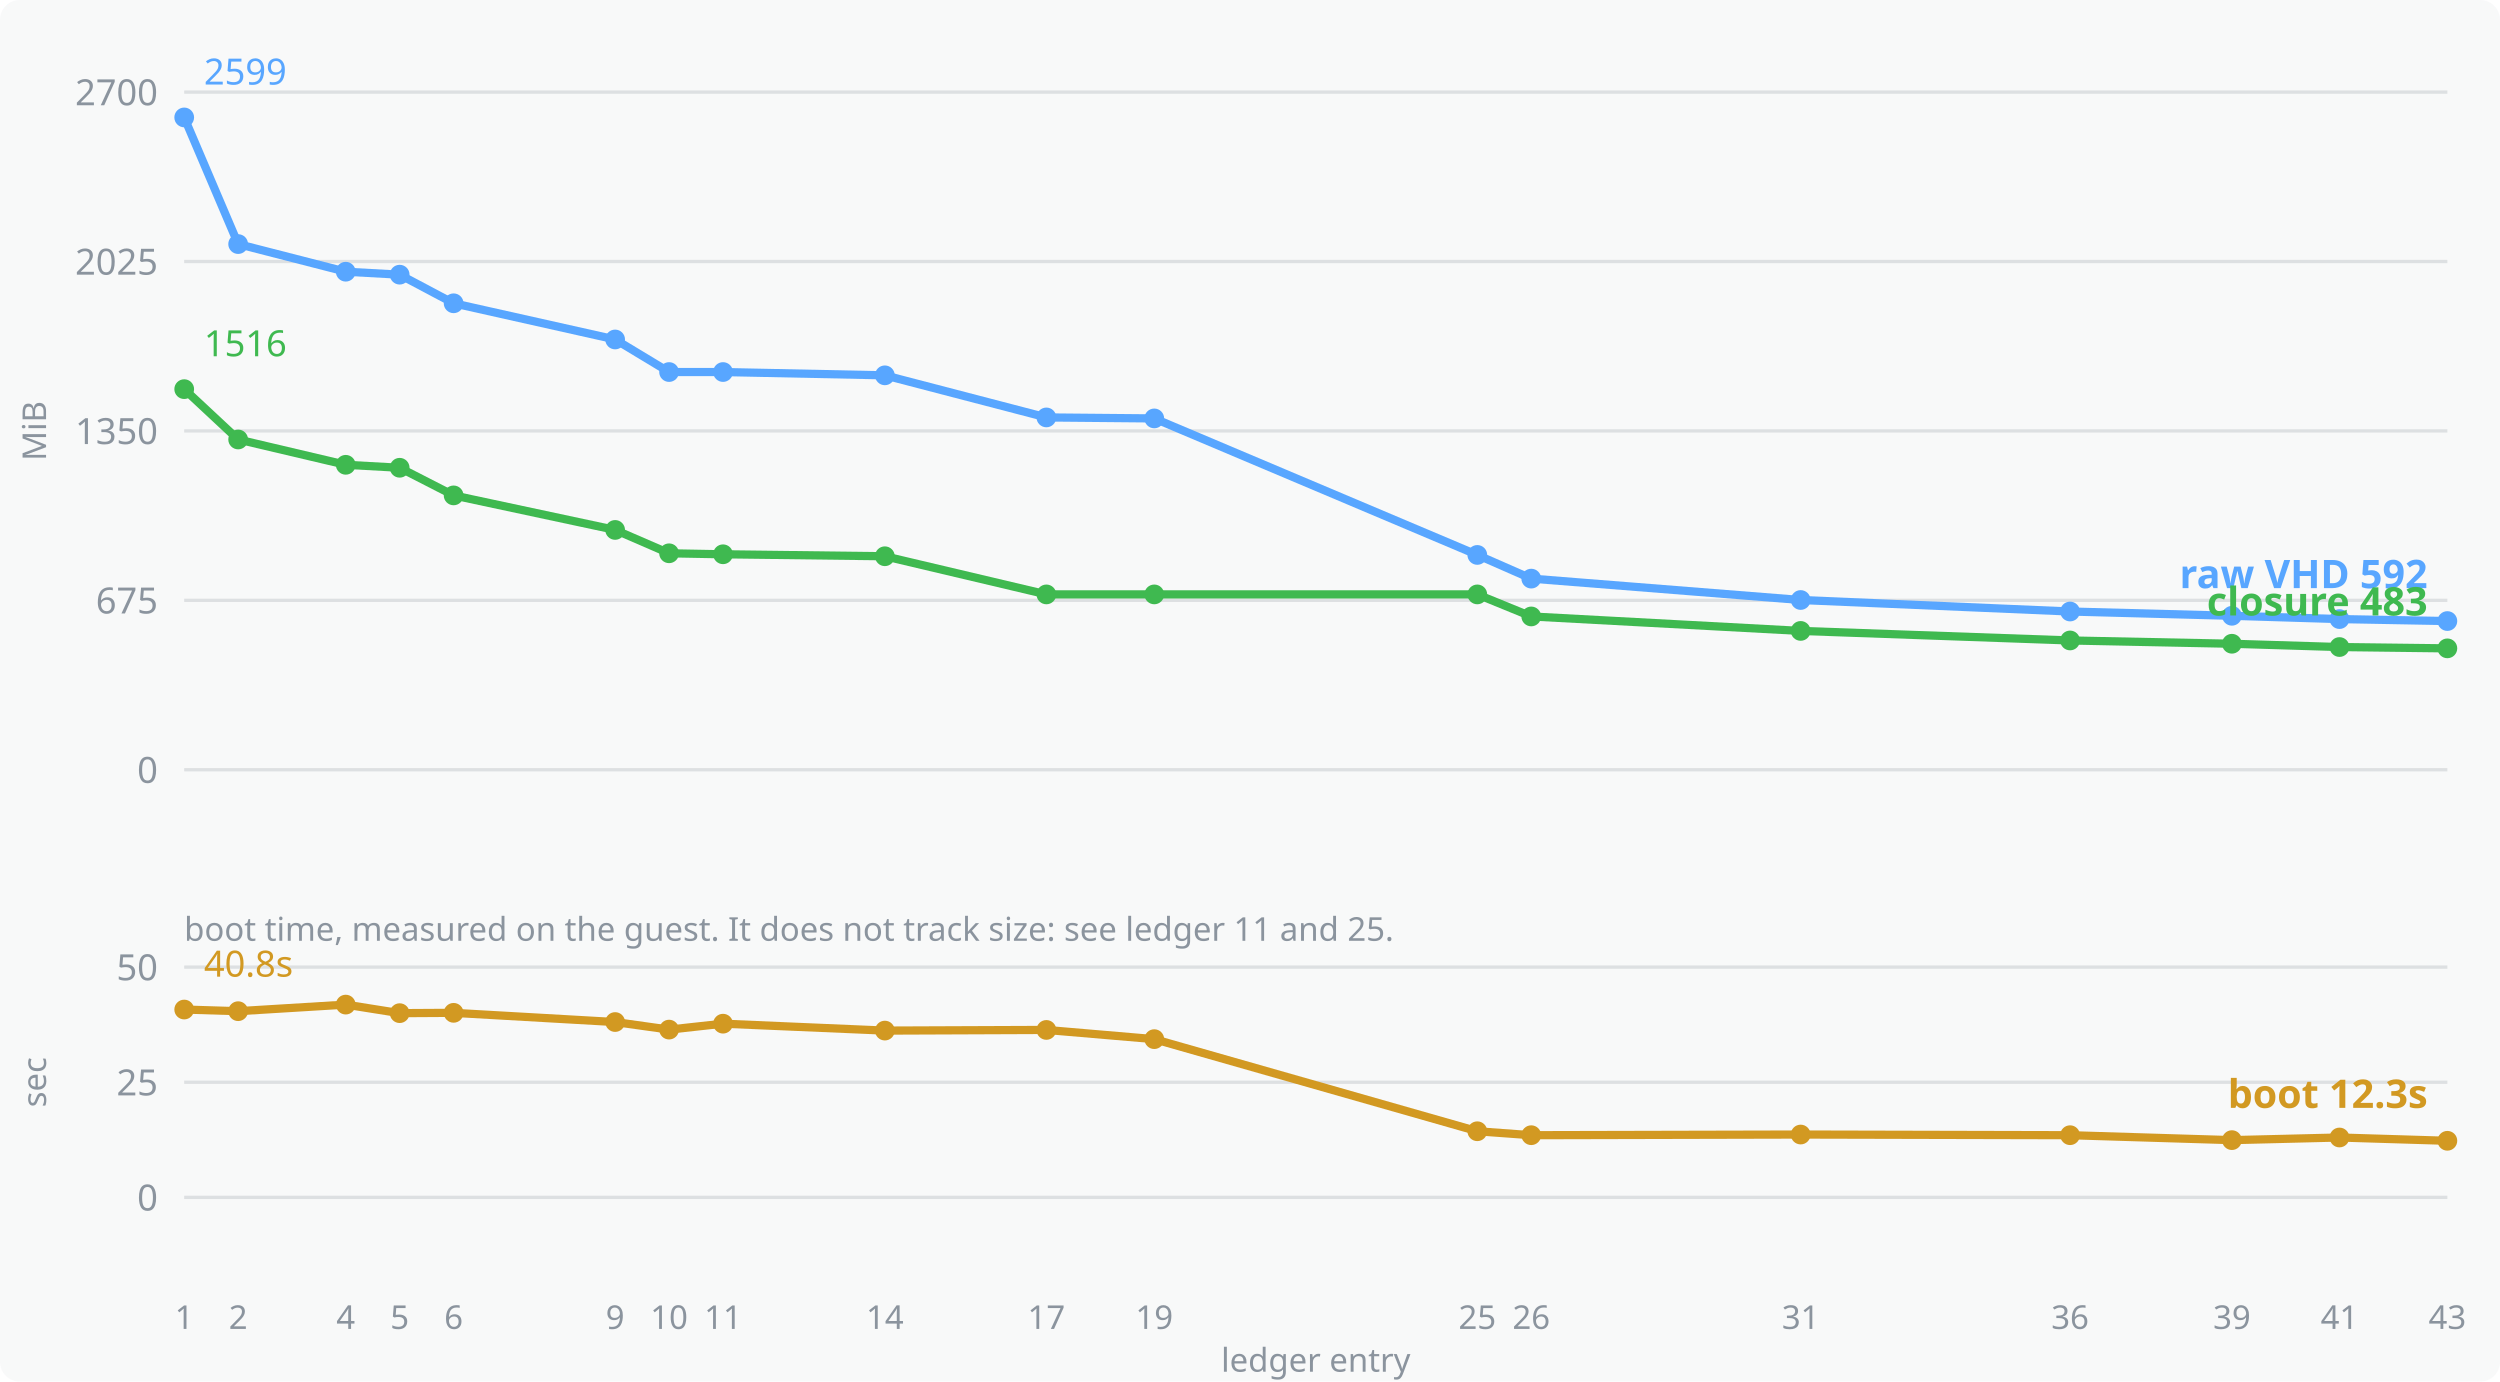
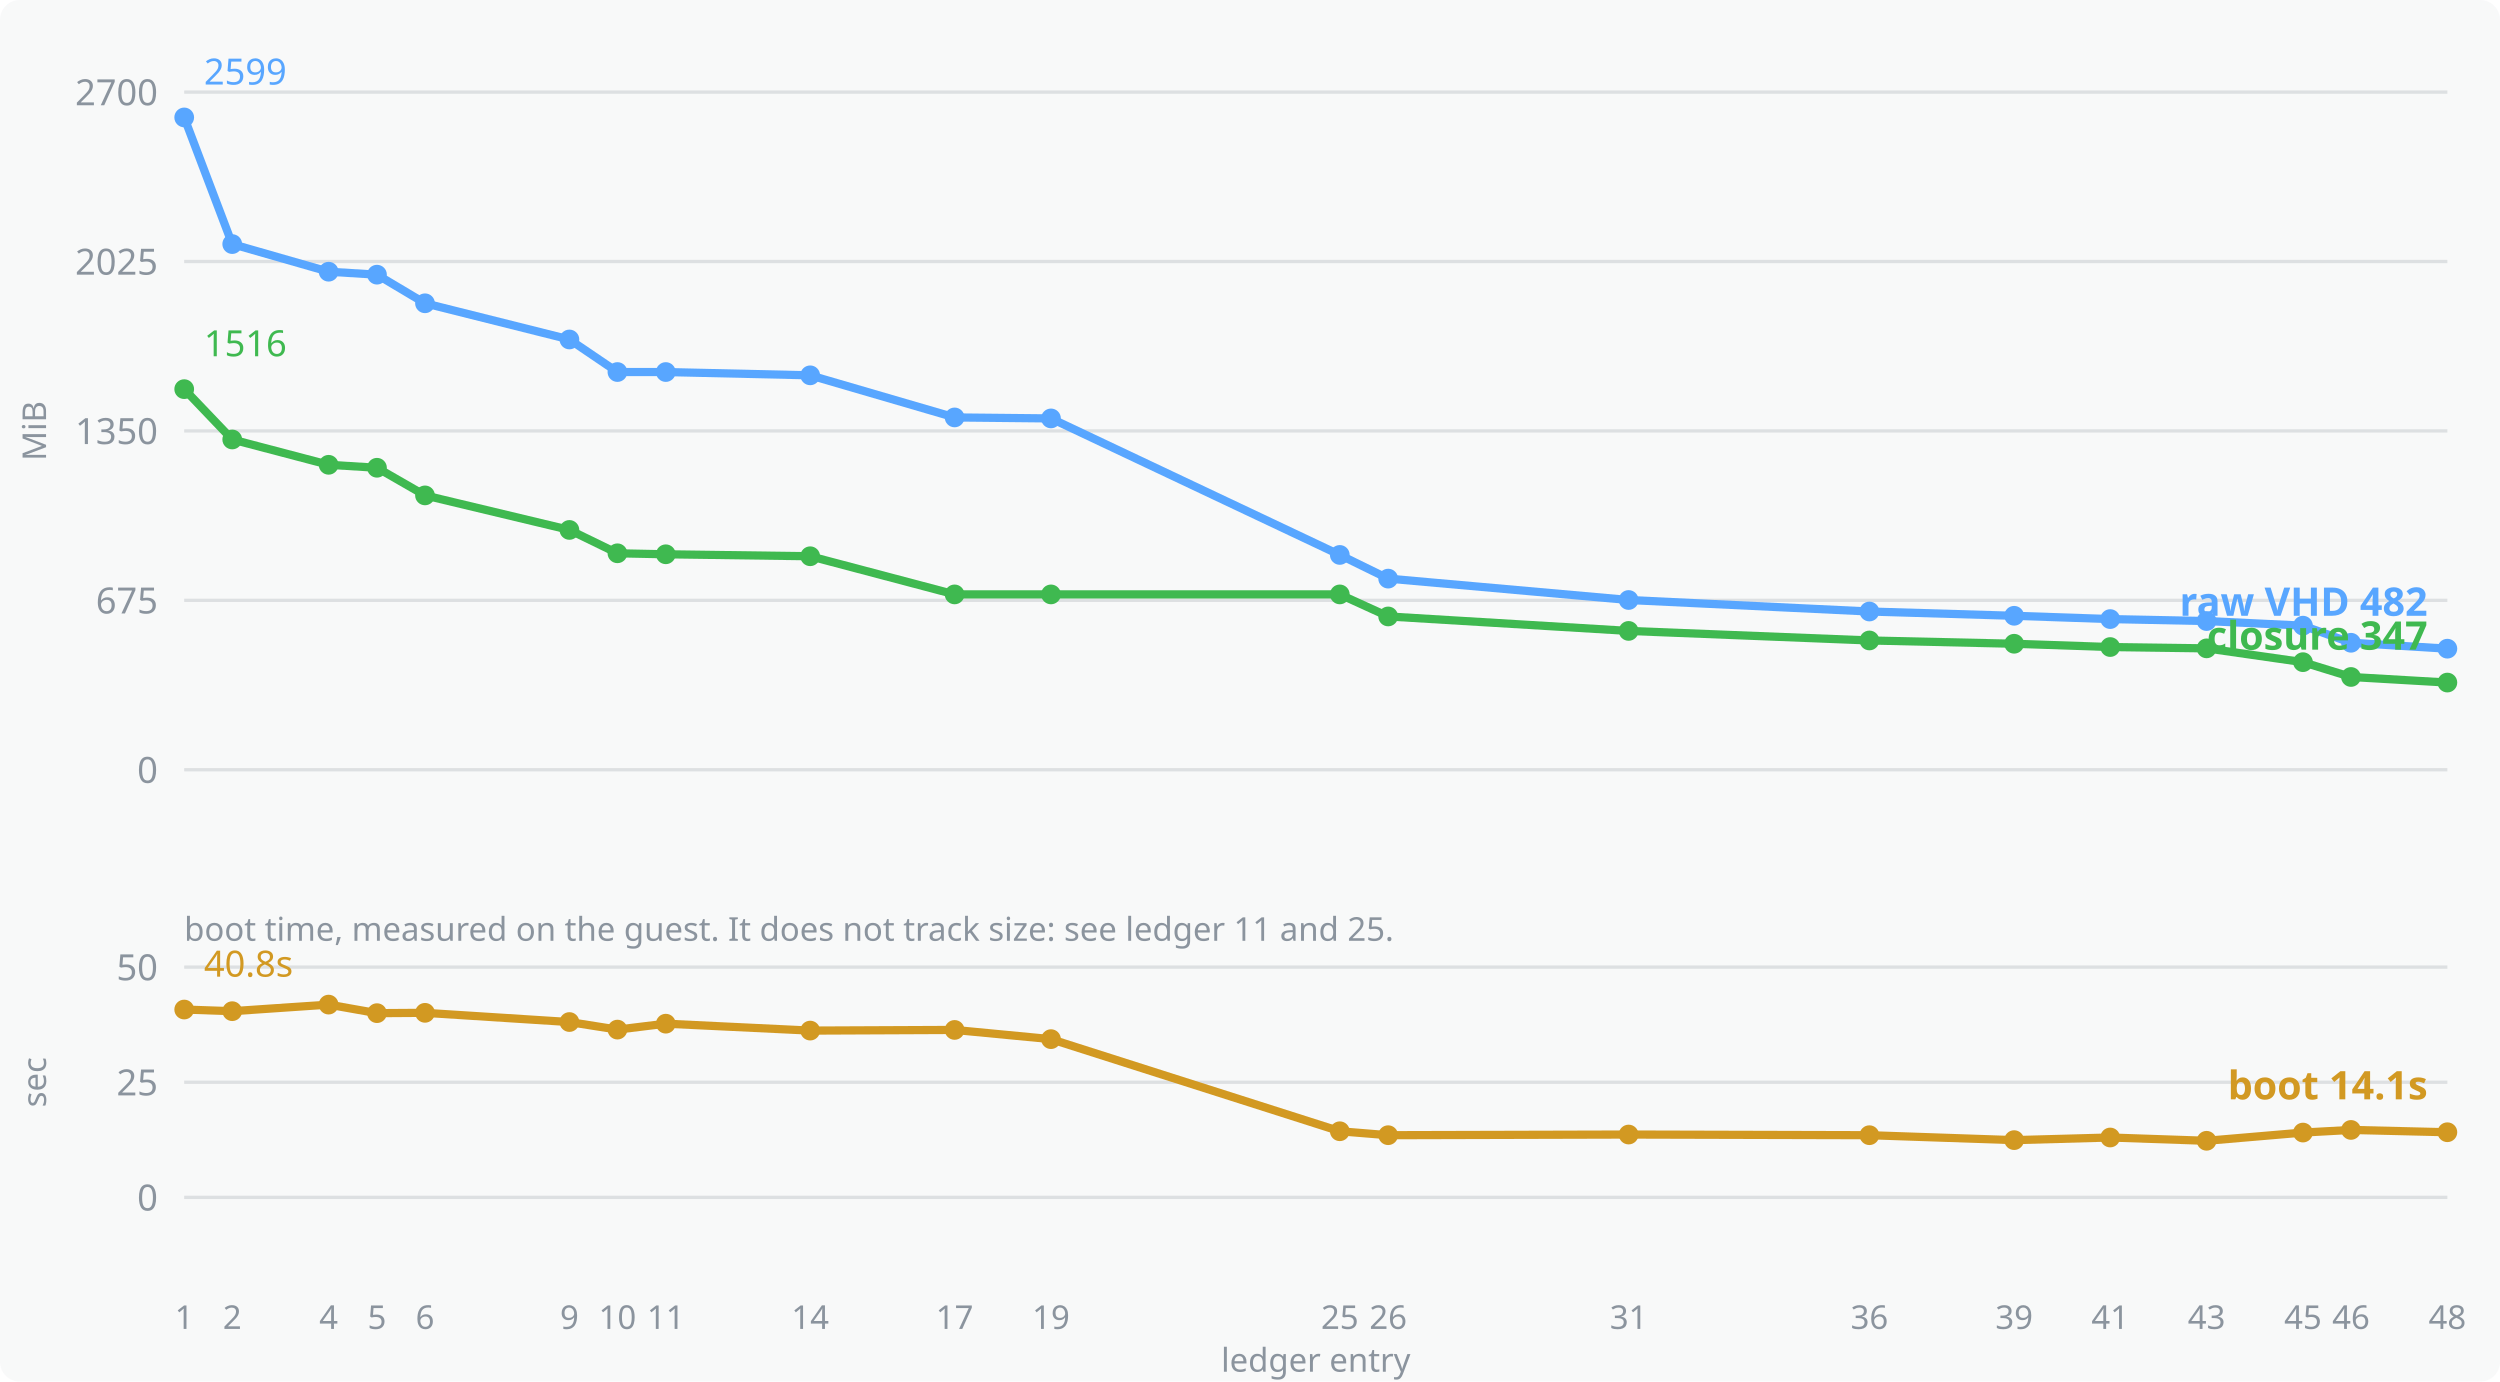
<svg xmlns="http://www.w3.org/2000/svg" viewBox="0 0 760 420" width="760" height="420" font-family="ui-sans-serif,system-ui,sans-serif">
  <rect width="760" height="420" fill="#8b949e" opacity="0.06" rx="6" />
  <line x1="56" y1="234.0" x2="744" y2="234.0" stroke="#8b949e40" stroke-width="1" />
  <text x="48" y="238.0" fill="#8b949e" font-size="11" text-anchor="end">0</text>
  <line x1="56" y1="182.5" x2="744" y2="182.5" stroke="#8b949e40" stroke-width="1" />
  <text x="48" y="186.5" fill="#8b949e" font-size="11" text-anchor="end">675</text>
  <line x1="56" y1="131.0" x2="744" y2="131.0" stroke="#8b949e40" stroke-width="1" />
  <text x="48" y="135.0" fill="#8b949e" font-size="11" text-anchor="end">1350</text>
  <line x1="56" y1="79.5" x2="744" y2="79.5" stroke="#8b949e40" stroke-width="1" />
  <text x="48" y="83.5" fill="#8b949e" font-size="11" text-anchor="end">2025</text>
  <line x1="56" y1="28.0" x2="744" y2="28.0" stroke="#8b949e40" stroke-width="1" />
  <text x="48" y="32.0" fill="#8b949e" font-size="11" text-anchor="end">2700</text>
  <text x="14" y="131.0" fill="#8b949e" font-size="10" text-anchor="middle" transform="rotate(-90 14 131.0)">MiB</text>
  <line x1="56" y1="364.0" x2="744" y2="364.0" stroke="#8b949e40" stroke-width="1" />
  <text x="48" y="368.0" fill="#8b949e" font-size="11" text-anchor="end">0</text>
  <line x1="56" y1="329.0" x2="744" y2="329.0" stroke="#8b949e40" stroke-width="1" />
  <text x="48" y="333.0" fill="#8b949e" font-size="11" text-anchor="end">25</text>
  <line x1="56" y1="294.0" x2="744" y2="294.0" stroke="#8b949e40" stroke-width="1" />
  <text x="48" y="298.0" fill="#8b949e" font-size="11" text-anchor="end">50</text>
  <text x="14" y="329.0" fill="#8b949e" font-size="10" text-anchor="middle" transform="rotate(-90 14 329.0)">sec</text>
  <text x="56" y="286" fill="#8b949e" font-size="10">boot time, measured on the guest. It does not track size: see ledger 11 and 25.</text>
  <text x="56.0" y="404" fill="#8b949e" font-size="10" text-anchor="middle">1</text>
-   <text x="72.4" y="404" fill="#8b949e" font-size="10" text-anchor="middle">2</text>
-   <text x="105.1" y="404" fill="#8b949e" font-size="10" text-anchor="middle">4</text>
-   <text x="121.5" y="404" fill="#8b949e" font-size="10" text-anchor="middle">5</text>
-   <text x="137.9" y="404" fill="#8b949e" font-size="10" text-anchor="middle">6</text>
-   <text x="187.0" y="404" fill="#8b949e" font-size="10" text-anchor="middle">9</text>
-   <text x="203.4" y="404" fill="#8b949e" font-size="10" text-anchor="middle">10</text>
-   <text x="219.8" y="404" fill="#8b949e" font-size="10" text-anchor="middle">11</text>
-   <text x="269.0" y="404" fill="#8b949e" font-size="10" text-anchor="middle">14</text>
-   <text x="318.1" y="404" fill="#8b949e" font-size="10" text-anchor="middle">17</text>
-   <text x="350.9" y="404" fill="#8b949e" font-size="10" text-anchor="middle">19</text>
-   <text x="449.1" y="404" fill="#8b949e" font-size="10" text-anchor="middle">25</text>
-   <text x="465.5" y="404" fill="#8b949e" font-size="10" text-anchor="middle">26</text>
-   <text x="547.4" y="404" fill="#8b949e" font-size="10" text-anchor="middle">31</text>
-   <text x="629.3" y="404" fill="#8b949e" font-size="10" text-anchor="middle">36</text>
-   <text x="678.5" y="404" fill="#8b949e" font-size="10" text-anchor="middle">39</text>
-   <text x="711.2" y="404" fill="#8b949e" font-size="10" text-anchor="middle">41</text>
-   <text x="744.0" y="404" fill="#8b949e" font-size="10" text-anchor="middle">43</text>
+   <text x="70.6" y="404" fill="#8b949e" font-size="10" text-anchor="middle">2</text>
+   <text x="99.9" y="404" fill="#8b949e" font-size="10" text-anchor="middle">4</text>
+   <text x="114.6" y="404" fill="#8b949e" font-size="10" text-anchor="middle">5</text>
+   <text x="129.2" y="404" fill="#8b949e" font-size="10" text-anchor="middle">6</text>
+   <text x="173.1" y="404" fill="#8b949e" font-size="10" text-anchor="middle">9</text>
+   <text x="187.7" y="404" fill="#8b949e" font-size="10" text-anchor="middle">10</text>
+   <text x="202.4" y="404" fill="#8b949e" font-size="10" text-anchor="middle">11</text>
+   <text x="246.3" y="404" fill="#8b949e" font-size="10" text-anchor="middle">14</text>
+   <text x="290.2" y="404" fill="#8b949e" font-size="10" text-anchor="middle">17</text>
+   <text x="319.5" y="404" fill="#8b949e" font-size="10" text-anchor="middle">19</text>
+   <text x="407.3" y="404" fill="#8b949e" font-size="10" text-anchor="middle">25</text>
+   <text x="422.0" y="404" fill="#8b949e" font-size="10" text-anchor="middle">26</text>
+   <text x="495.1" y="404" fill="#8b949e" font-size="10" text-anchor="middle">31</text>
+   <text x="568.3" y="404" fill="#8b949e" font-size="10" text-anchor="middle">36</text>
+   <text x="612.3" y="404" fill="#8b949e" font-size="10" text-anchor="middle">39</text>
+   <text x="641.5" y="404" fill="#8b949e" font-size="10" text-anchor="middle">41</text>
+   <text x="670.8" y="404" fill="#8b949e" font-size="10" text-anchor="middle">43</text>
+   <text x="700.1" y="404" fill="#8b949e" font-size="10" text-anchor="middle">45</text>
+   <text x="714.7" y="404" fill="#8b949e" font-size="10" text-anchor="middle">46</text>
+   <text x="744.0" y="404" fill="#8b949e" font-size="10" text-anchor="middle">48</text>
  <text x="400.0" y="417" fill="#8b949e" font-size="10" text-anchor="middle">ledger entry</text>
-   <path d="M56.0,35.7 L72.4,74.2 L105.1,82.6 L121.5,83.5 L137.9,92.2 L187.0,103.2 L203.4,113.1 L219.8,113.1 L269.0,114.1 L318.1,126.9 L350.9,127.2 L449.1,168.7 L465.5,175.9 L547.4,182.4 L629.3,185.9 L678.5,187.2 L711.2,188.2 L744.0,188.8" fill="none" stroke="#58a6ff" stroke-width="2.5" stroke-linejoin="round" stroke-linecap="round" />
+   <path d="M56.0,35.7 L70.6,74.2 L99.9,82.6 L114.6,83.5 L129.2,92.2 L173.1,103.2 L187.7,113.1 L202.4,113.1 L246.3,114.1 L290.2,126.9 L319.5,127.2 L407.3,168.7 L422.0,175.9 L495.1,182.4 L568.3,185.9 L612.3,187.2 L641.5,188.2 L670.8,188.8 L700.1,190.2 L714.7,195.4 L744.0,197.2" fill="none" stroke="#58a6ff" stroke-width="2.5" stroke-linejoin="round" stroke-linecap="round" />
  <circle cx="56.0" cy="35.7" r="3" fill="#58a6ff" />
-   <circle cx="72.4" cy="74.2" r="3" fill="#58a6ff" />
-   <circle cx="105.1" cy="82.6" r="3" fill="#58a6ff" />
-   <circle cx="121.5" cy="83.5" r="3" fill="#58a6ff" />
-   <circle cx="137.9" cy="92.2" r="3" fill="#58a6ff" />
-   <circle cx="187.0" cy="103.2" r="3" fill="#58a6ff" />
-   <circle cx="203.4" cy="113.1" r="3" fill="#58a6ff" />
-   <circle cx="219.8" cy="113.1" r="3" fill="#58a6ff" />
-   <circle cx="269.0" cy="114.1" r="3" fill="#58a6ff" />
-   <circle cx="318.1" cy="126.9" r="3" fill="#58a6ff" />
-   <circle cx="350.9" cy="127.2" r="3" fill="#58a6ff" />
-   <circle cx="449.1" cy="168.7" r="3" fill="#58a6ff" />
-   <circle cx="465.5" cy="175.9" r="3" fill="#58a6ff" />
-   <circle cx="547.4" cy="182.4" r="3" fill="#58a6ff" />
-   <circle cx="629.3" cy="185.9" r="3" fill="#58a6ff" />
-   <circle cx="678.5" cy="187.2" r="3" fill="#58a6ff" />
-   <circle cx="711.2" cy="188.2" r="3" fill="#58a6ff" />
-   <circle cx="744.0" cy="188.8" r="3" fill="#58a6ff" />
-   <path d="M56.0,118.3 L72.4,133.6 L105.1,141.3 L121.5,142.2 L137.9,150.6 L187.0,161.1 L203.4,168.2 L219.8,168.5 L269.0,169.1 L318.1,180.7 L350.9,180.7 L449.1,180.7 L465.5,187.4 L547.4,191.8 L629.3,194.7 L678.5,195.7 L711.2,196.7 L744.0,197.1" fill="none" stroke="#3fb950" stroke-width="2.5" stroke-linejoin="round" stroke-linecap="round" />
+   <circle cx="70.6" cy="74.2" r="3" fill="#58a6ff" />
+   <circle cx="99.9" cy="82.6" r="3" fill="#58a6ff" />
+   <circle cx="114.6" cy="83.5" r="3" fill="#58a6ff" />
+   <circle cx="129.2" cy="92.2" r="3" fill="#58a6ff" />
+   <circle cx="173.1" cy="103.2" r="3" fill="#58a6ff" />
+   <circle cx="187.7" cy="113.1" r="3" fill="#58a6ff" />
+   <circle cx="202.4" cy="113.1" r="3" fill="#58a6ff" />
+   <circle cx="246.3" cy="114.1" r="3" fill="#58a6ff" />
+   <circle cx="290.2" cy="126.9" r="3" fill="#58a6ff" />
+   <circle cx="319.5" cy="127.2" r="3" fill="#58a6ff" />
+   <circle cx="407.3" cy="168.7" r="3" fill="#58a6ff" />
+   <circle cx="422.0" cy="175.9" r="3" fill="#58a6ff" />
+   <circle cx="495.1" cy="182.4" r="3" fill="#58a6ff" />
+   <circle cx="568.3" cy="185.9" r="3" fill="#58a6ff" />
+   <circle cx="612.3" cy="187.2" r="3" fill="#58a6ff" />
+   <circle cx="641.5" cy="188.2" r="3" fill="#58a6ff" />
+   <circle cx="670.8" cy="188.8" r="3" fill="#58a6ff" />
+   <circle cx="700.1" cy="190.2" r="3" fill="#58a6ff" />
+   <circle cx="714.7" cy="195.4" r="3" fill="#58a6ff" />
+   <circle cx="744.0" cy="197.2" r="3" fill="#58a6ff" />
+   <path d="M56.0,118.3 L70.6,133.6 L99.9,141.3 L114.6,142.2 L129.2,150.6 L173.1,161.1 L187.7,168.2 L202.4,168.5 L246.3,169.1 L290.2,180.7 L319.5,180.7 L407.3,180.7 L422.0,187.4 L495.1,191.8 L568.3,194.7 L612.3,195.7 L641.5,196.7 L670.8,197.1 L700.1,201.3 L714.7,205.8 L744.0,207.5" fill="none" stroke="#3fb950" stroke-width="2.5" stroke-linejoin="round" stroke-linecap="round" />
  <circle cx="56.0" cy="118.3" r="3" fill="#3fb950" />
-   <circle cx="72.4" cy="133.6" r="3" fill="#3fb950" />
-   <circle cx="105.1" cy="141.3" r="3" fill="#3fb950" />
-   <circle cx="121.5" cy="142.2" r="3" fill="#3fb950" />
-   <circle cx="137.9" cy="150.6" r="3" fill="#3fb950" />
-   <circle cx="187.0" cy="161.1" r="3" fill="#3fb950" />
-   <circle cx="203.4" cy="168.2" r="3" fill="#3fb950" />
-   <circle cx="219.8" cy="168.5" r="3" fill="#3fb950" />
-   <circle cx="269.0" cy="169.1" r="3" fill="#3fb950" />
-   <circle cx="318.1" cy="180.7" r="3" fill="#3fb950" />
-   <circle cx="350.9" cy="180.7" r="3" fill="#3fb950" />
-   <circle cx="449.1" cy="180.7" r="3" fill="#3fb950" />
-   <circle cx="465.5" cy="187.4" r="3" fill="#3fb950" />
-   <circle cx="547.4" cy="191.8" r="3" fill="#3fb950" />
-   <circle cx="629.3" cy="194.7" r="3" fill="#3fb950" />
-   <circle cx="678.5" cy="195.7" r="3" fill="#3fb950" />
-   <circle cx="711.2" cy="196.7" r="3" fill="#3fb950" />
-   <circle cx="744.0" cy="197.1" r="3" fill="#3fb950" />
-   <path d="M56.0,306.9 L72.4,307.4 L105.1,305.4 L121.5,308.0 L137.9,307.9 L187.0,310.7 L203.4,313.0 L219.8,311.2 L269.0,313.3 L318.1,313.1 L350.9,315.9 L449.1,343.9 L465.5,345.1 L547.4,344.9 L629.3,345.1 L678.5,346.6 L711.2,345.8 L744.0,346.8" fill="none" stroke="#d29922" stroke-width="2.5" stroke-linejoin="round" stroke-linecap="round" />
+   <circle cx="70.6" cy="133.6" r="3" fill="#3fb950" />
+   <circle cx="99.9" cy="141.3" r="3" fill="#3fb950" />
+   <circle cx="114.6" cy="142.2" r="3" fill="#3fb950" />
+   <circle cx="129.2" cy="150.6" r="3" fill="#3fb950" />
+   <circle cx="173.1" cy="161.1" r="3" fill="#3fb950" />
+   <circle cx="187.7" cy="168.2" r="3" fill="#3fb950" />
+   <circle cx="202.4" cy="168.5" r="3" fill="#3fb950" />
+   <circle cx="246.3" cy="169.1" r="3" fill="#3fb950" />
+   <circle cx="290.2" cy="180.7" r="3" fill="#3fb950" />
+   <circle cx="319.5" cy="180.7" r="3" fill="#3fb950" />
+   <circle cx="407.3" cy="180.7" r="3" fill="#3fb950" />
+   <circle cx="422.0" cy="187.4" r="3" fill="#3fb950" />
+   <circle cx="495.1" cy="191.8" r="3" fill="#3fb950" />
+   <circle cx="568.3" cy="194.7" r="3" fill="#3fb950" />
+   <circle cx="612.3" cy="195.7" r="3" fill="#3fb950" />
+   <circle cx="641.5" cy="196.7" r="3" fill="#3fb950" />
+   <circle cx="670.8" cy="197.1" r="3" fill="#3fb950" />
+   <circle cx="700.1" cy="201.3" r="3" fill="#3fb950" />
+   <circle cx="714.7" cy="205.8" r="3" fill="#3fb950" />
+   <circle cx="744.0" cy="207.5" r="3" fill="#3fb950" />
+   <path d="M56.0,306.9 L70.6,307.4 L99.9,305.4 L114.6,308.0 L129.2,307.9 L173.1,310.7 L187.7,313.0 L202.4,311.2 L246.3,313.3 L290.2,313.1 L319.5,315.9 L407.3,343.9 L422.0,345.1 L495.1,344.9 L568.3,345.1 L612.3,346.6 L641.5,345.8 L670.8,346.8 L700.1,344.3 L714.7,343.5 L744.0,344.2" fill="none" stroke="#d29922" stroke-width="2.5" stroke-linejoin="round" stroke-linecap="round" />
  <circle cx="56.0" cy="306.9" r="3" fill="#d29922" />
-   <circle cx="72.4" cy="307.4" r="3" fill="#d29922" />
-   <circle cx="105.1" cy="305.4" r="3" fill="#d29922" />
-   <circle cx="121.5" cy="308.0" r="3" fill="#d29922" />
-   <circle cx="137.9" cy="307.9" r="3" fill="#d29922" />
-   <circle cx="187.0" cy="310.7" r="3" fill="#d29922" />
-   <circle cx="203.4" cy="313.0" r="3" fill="#d29922" />
-   <circle cx="219.8" cy="311.2" r="3" fill="#d29922" />
-   <circle cx="269.0" cy="313.3" r="3" fill="#d29922" />
-   <circle cx="318.1" cy="313.1" r="3" fill="#d29922" />
-   <circle cx="350.9" cy="315.9" r="3" fill="#d29922" />
-   <circle cx="449.1" cy="343.9" r="3" fill="#d29922" />
-   <circle cx="465.5" cy="345.1" r="3" fill="#d29922" />
-   <circle cx="547.4" cy="344.9" r="3" fill="#d29922" />
-   <circle cx="629.3" cy="345.1" r="3" fill="#d29922" />
-   <circle cx="678.5" cy="346.6" r="3" fill="#d29922" />
-   <circle cx="711.2" cy="345.8" r="3" fill="#d29922" />
-   <circle cx="744.0" cy="346.8" r="3" fill="#d29922" />
-   <text x="738.0" y="178.8" fill="#58a6ff" font-size="12" font-weight="600" text-anchor="end">raw VHD 592</text>
+   <circle cx="70.6" cy="307.4" r="3" fill="#d29922" />
+   <circle cx="99.9" cy="305.4" r="3" fill="#d29922" />
+   <circle cx="114.6" cy="308.0" r="3" fill="#d29922" />
+   <circle cx="129.2" cy="307.9" r="3" fill="#d29922" />
+   <circle cx="173.1" cy="310.7" r="3" fill="#d29922" />
+   <circle cx="187.7" cy="313.0" r="3" fill="#d29922" />
+   <circle cx="202.4" cy="311.2" r="3" fill="#d29922" />
+   <circle cx="246.3" cy="313.3" r="3" fill="#d29922" />
+   <circle cx="290.2" cy="313.1" r="3" fill="#d29922" />
+   <circle cx="319.5" cy="315.9" r="3" fill="#d29922" />
+   <circle cx="407.3" cy="343.9" r="3" fill="#d29922" />
+   <circle cx="422.0" cy="345.1" r="3" fill="#d29922" />
+   <circle cx="495.1" cy="344.9" r="3" fill="#d29922" />
+   <circle cx="568.3" cy="345.1" r="3" fill="#d29922" />
+   <circle cx="612.3" cy="346.6" r="3" fill="#d29922" />
+   <circle cx="641.5" cy="345.8" r="3" fill="#d29922" />
+   <circle cx="670.8" cy="346.8" r="3" fill="#d29922" />
+   <circle cx="700.1" cy="344.3" r="3" fill="#d29922" />
+   <circle cx="714.7" cy="343.5" r="3" fill="#d29922" />
+   <circle cx="744.0" cy="344.2" r="3" fill="#d29922" />
+   <text x="738.0" y="187.2" fill="#58a6ff" font-size="12" font-weight="600" text-anchor="end">raw VHD 482</text>
  <text x="62.0" y="25.7" fill="#58a6ff" font-size="11" text-anchor="start">2599</text>
-   <text x="738.0" y="187.1" fill="#3fb950" font-size="12" font-weight="600" text-anchor="end">closure 483</text>
+   <text x="738.0" y="197.5" fill="#3fb950" font-size="12" font-weight="600" text-anchor="end">closure 347</text>
  <text x="62.0" y="108.3" fill="#3fb950" font-size="11" text-anchor="start">1516</text>
-   <text x="738.0" y="336.8" fill="#d29922" font-size="12" font-weight="600" text-anchor="end">boot 12.3s</text>
+   <text x="738.0" y="334.2" fill="#d29922" font-size="12" font-weight="600" text-anchor="end">boot 14.1s</text>
  <text x="62.0" y="296.9" fill="#d29922" font-size="11" text-anchor="start">40.8s</text>
</svg>
